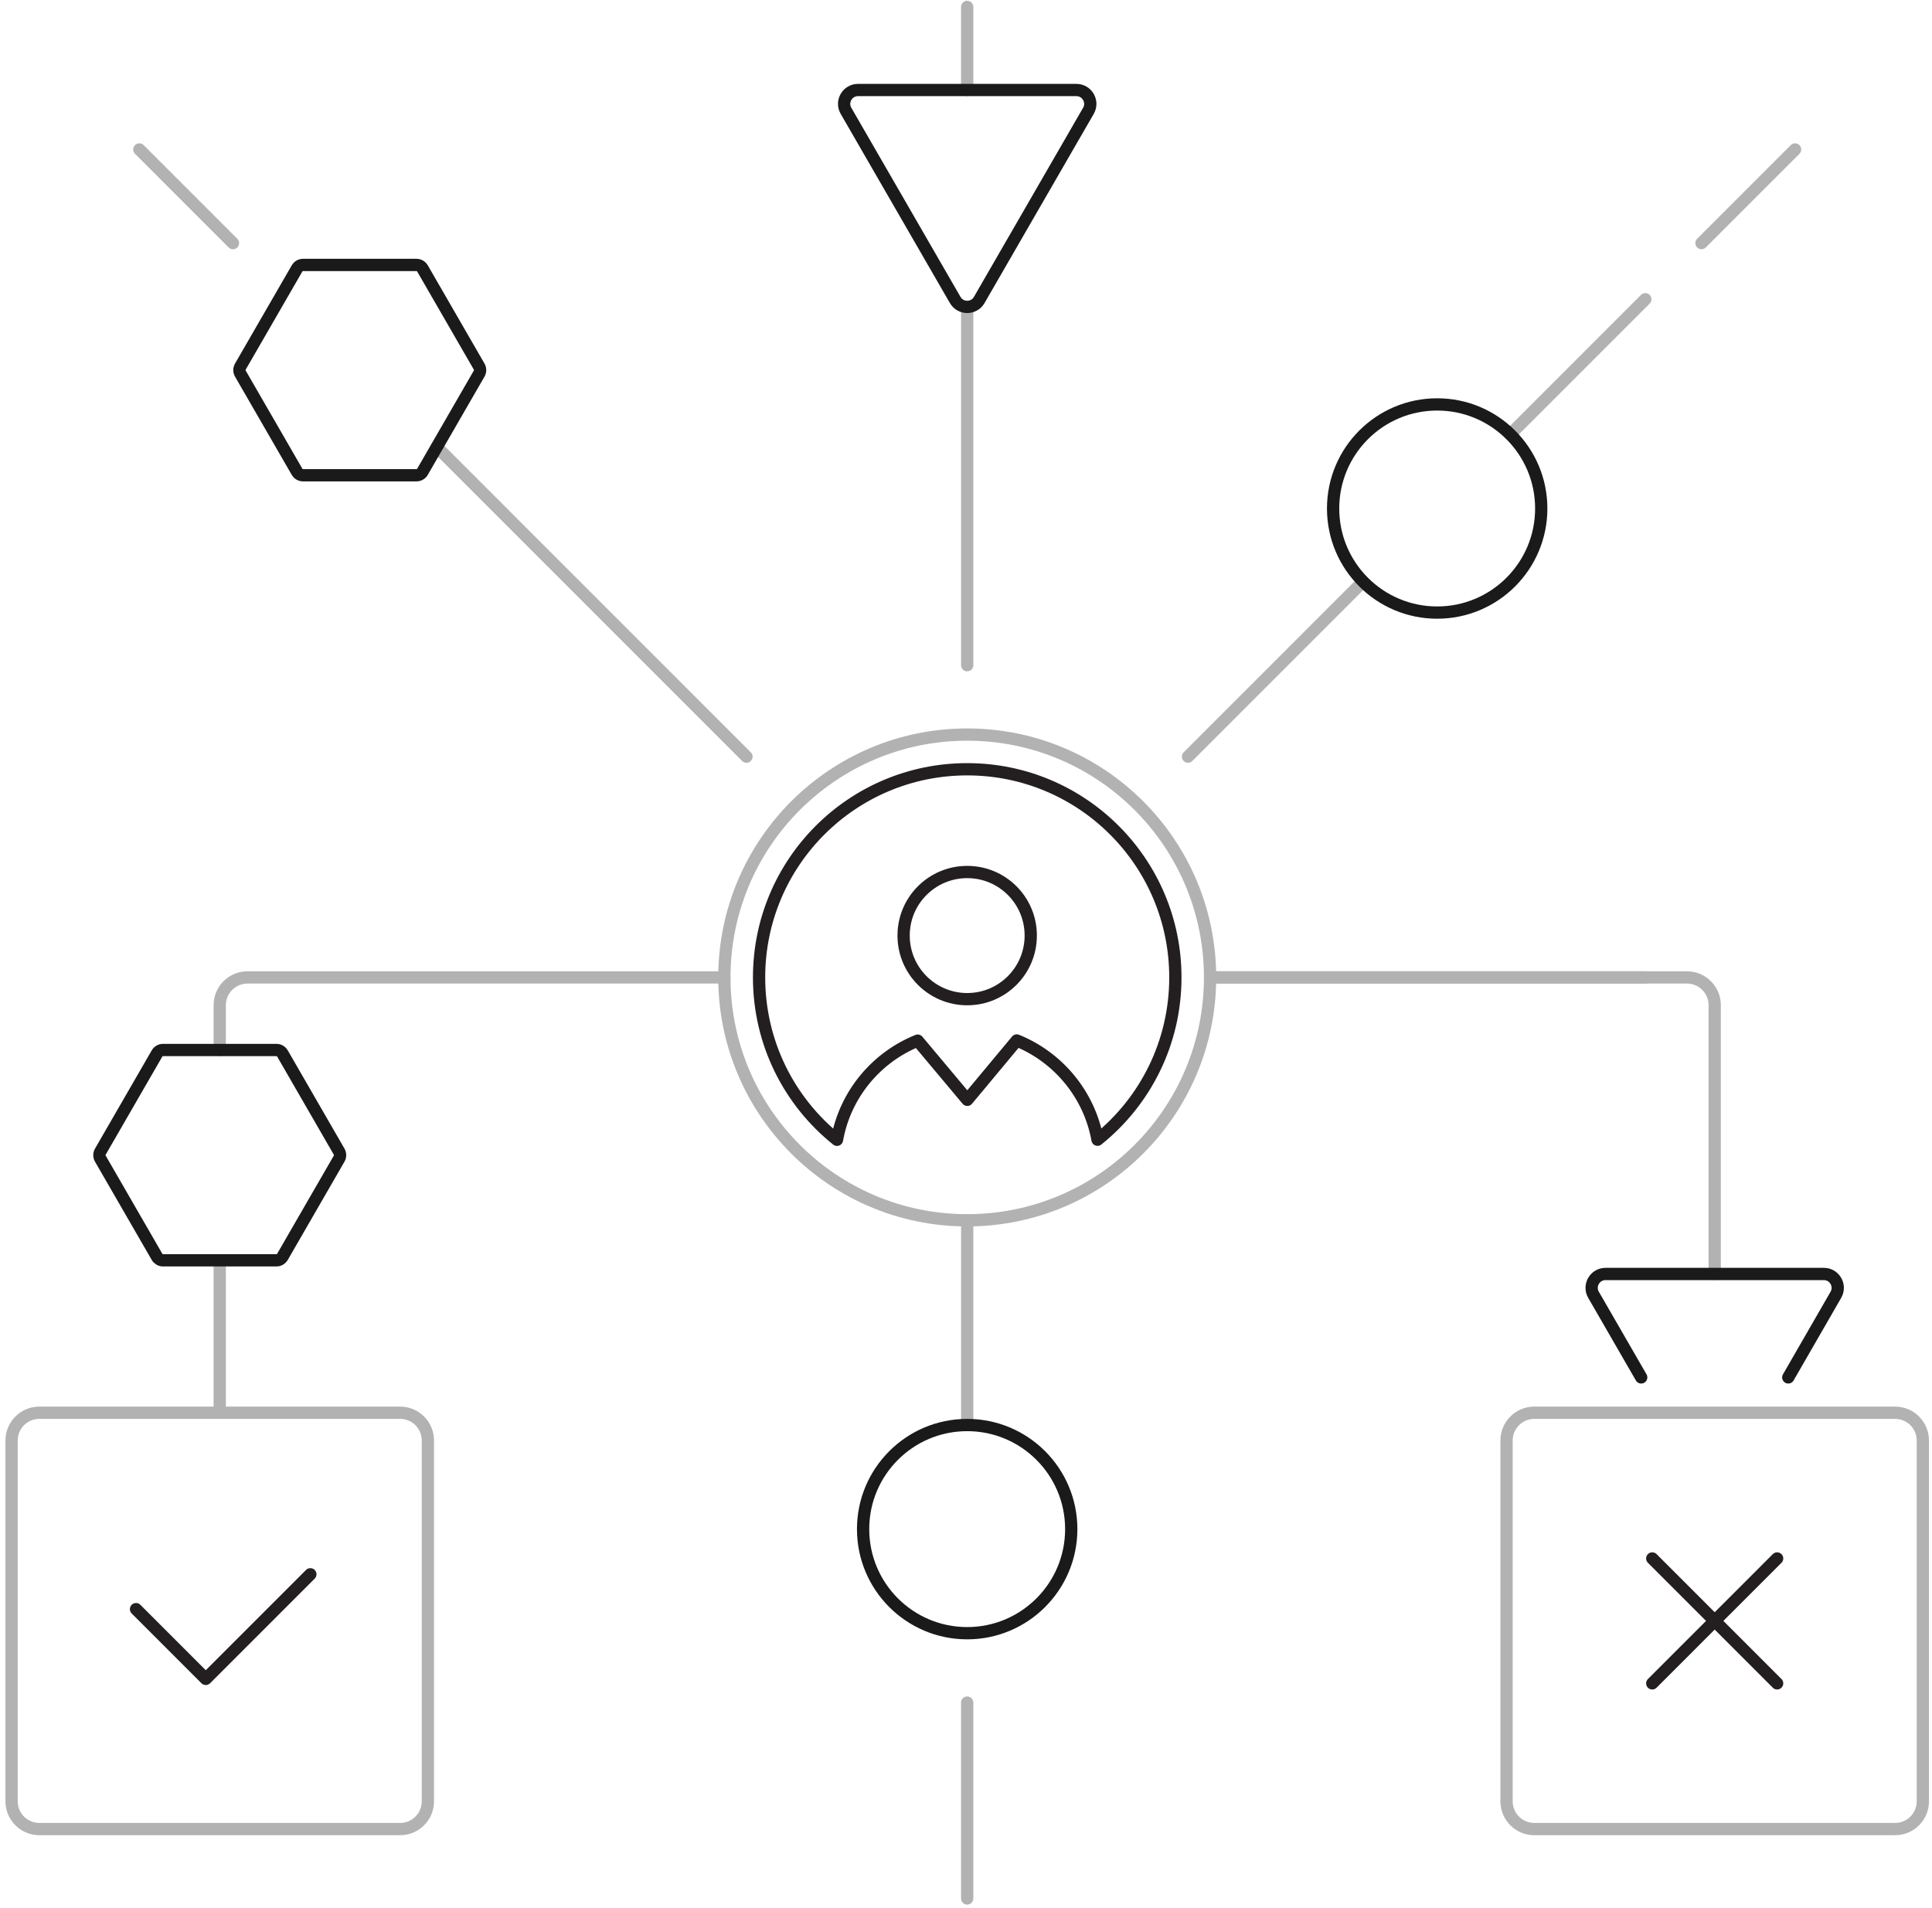
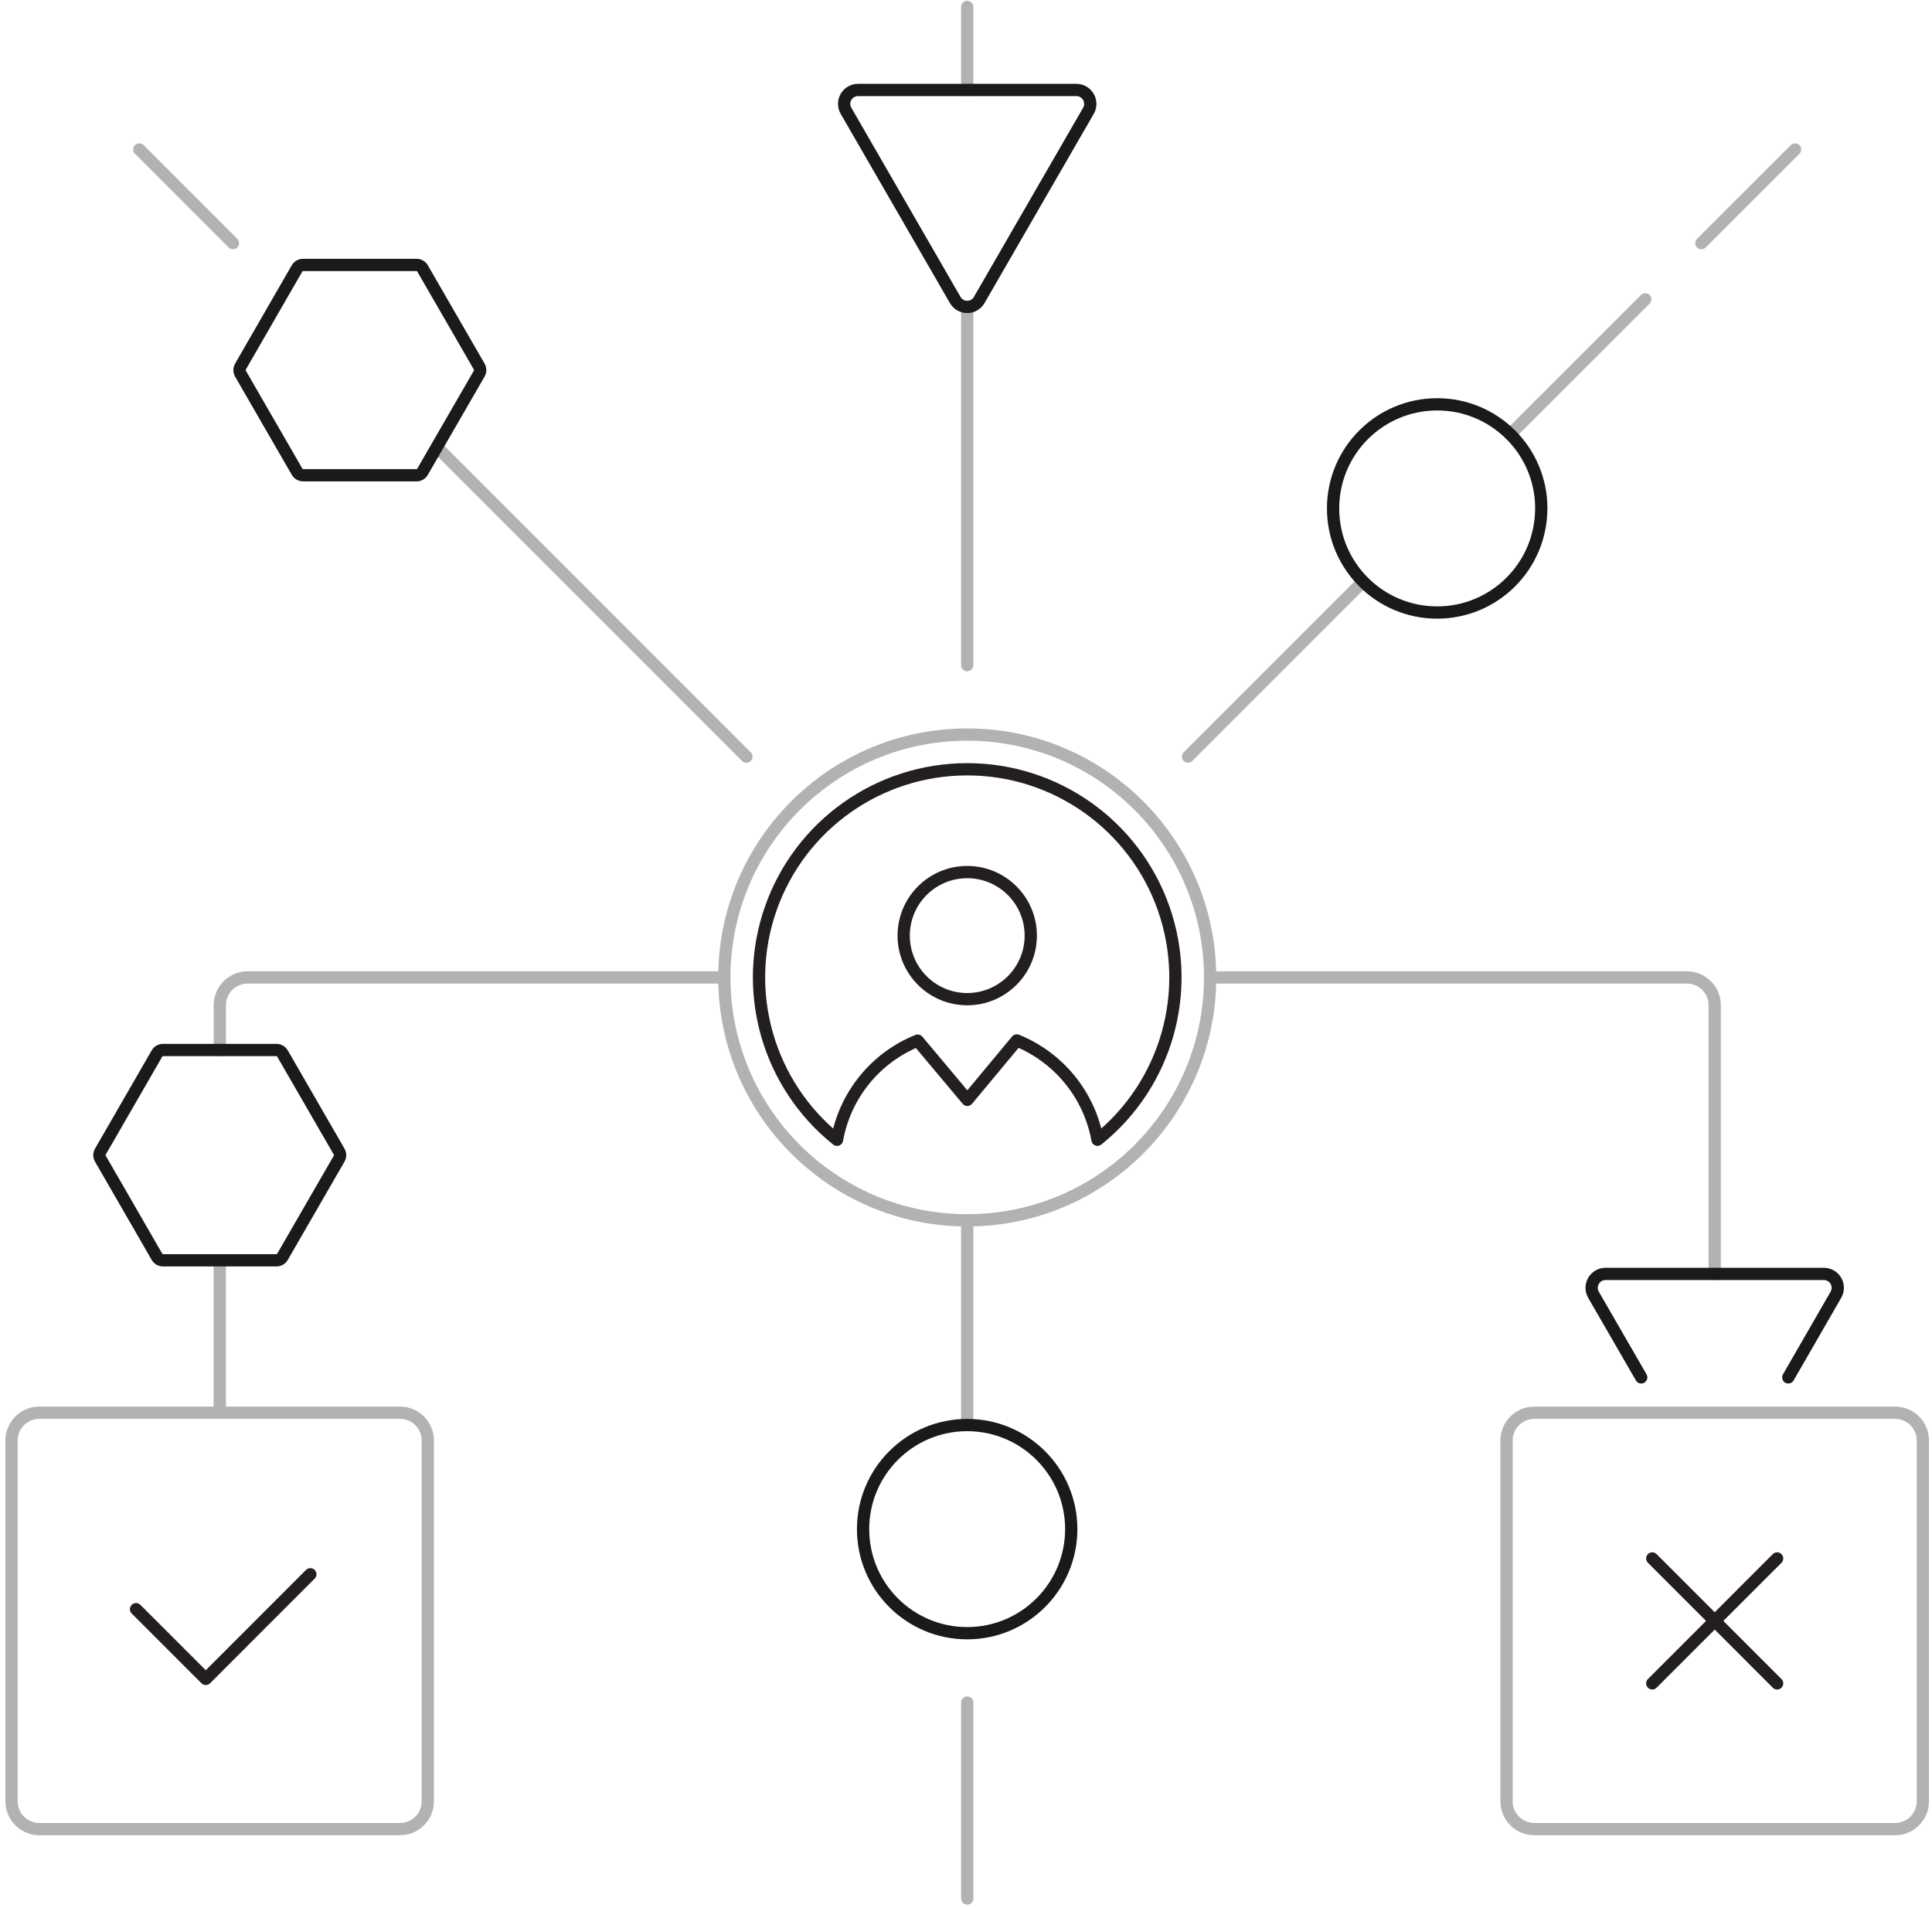
- <svg xmlns="http://www.w3.org/2000/svg" width="315" height="311" viewBox="0 0 315 311" fill="none">
-   <g id="PSW-4">
-     <path id="Stroke 1" d="M71.219 72.876L121.704 123.367" stroke="#B2B2B2" stroke-width="2" stroke-linecap="round" stroke-linejoin="round" />
-     <path id="Stroke 2" d="M22.721 24.372L37.982 39.637" stroke="#B2B2B2" stroke-width="2" stroke-linecap="round" stroke-linejoin="round" />
-     <g id="Group 53">
-       <path id="Stroke 3" fill-rule="evenodd" clip-rule="evenodd" d="M168.057 152.538C168.057 158.267 163.427 162.91 157.699 162.91C151.97 162.91 147.328 158.267 147.328 152.538C147.328 146.809 151.97 142.179 157.699 142.179C163.427 142.179 168.057 146.809 168.057 152.538Z" stroke="#231F20" stroke-width="2" stroke-linecap="round" stroke-linejoin="round" />
-       <path id="Stroke 5" fill-rule="evenodd" clip-rule="evenodd" d="M157.699 125.426C138.952 125.426 123.762 140.618 123.762 159.367C123.762 170.079 128.717 179.637 136.467 185.84C137.785 178.456 142.848 172.401 149.621 169.672L157.713 179.325L165.776 169.645C172.55 172.387 177.613 178.456 178.944 185.828C186.682 179.623 191.636 170.079 191.636 159.367C191.636 140.618 176.445 125.426 157.699 125.426Z" stroke="#231F20" stroke-width="2" stroke-linecap="round" stroke-linejoin="round" />
-       <path id="Stroke 7" fill-rule="evenodd" clip-rule="evenodd" d="M197.293 159.367C197.293 181.237 179.566 198.966 157.699 198.966C135.832 198.966 118.105 181.237 118.105 159.367C118.105 137.497 135.832 119.769 157.699 119.769C179.566 119.769 197.293 137.497 197.293 159.367Z" stroke="#B2B2B2" stroke-width="2" stroke-linecap="round" stroke-linejoin="round" />
-       <path id="Stroke 9" d="M157.698 50.04V108.455" stroke="#B2B2B2" stroke-width="2" stroke-linecap="round" stroke-linejoin="round" />
-       <path id="Stroke 11" d="M35.825 205.491V230.343" stroke="#B2B2B2" stroke-width="2" stroke-linecap="round" stroke-linejoin="round" />
-       <path id="Stroke 13" d="M118.105 159.367H40.351C37.852 159.367 35.826 161.394 35.826 163.893V171.197" stroke="#B2B2B2" stroke-width="2" stroke-linecap="round" stroke-linejoin="round" />
-       <path id="Stroke 15" d="M268.259 159.367H197.293" stroke="#B2B2B2" stroke-width="2" stroke-linecap="round" stroke-linejoin="round" />
-       <path id="Stroke 17" d="M268.26 48.792L246.232 70.823" stroke="#B2B2B2" stroke-width="2" stroke-linecap="round" stroke-linejoin="round" />
-       <path id="Stroke 19" d="M222.237 94.822L193.695 123.367" stroke="#B2B2B2" stroke-width="2" stroke-linecap="round" stroke-linejoin="round" />
-       <path id="Stroke 21" d="M292.677 24.372L277.414 39.637" stroke="#B2B2B2" stroke-width="2" stroke-linecap="round" stroke-linejoin="round" />
-       <path id="Stroke 23" d="M279.571 207.718V163.893C279.571 161.394 277.546 159.367 275.046 159.367H197.293" stroke="#B2B2B2" stroke-width="2" stroke-linecap="round" stroke-linejoin="round" />
-       <path id="Stroke 25" fill-rule="evenodd" clip-rule="evenodd" d="M65.238 298.226H6.414C3.915 298.226 1.889 296.2 1.889 293.7V234.868C1.889 232.369 3.915 230.343 6.414 230.343H65.238C67.737 230.343 69.763 232.369 69.763 234.868V293.7C69.763 296.2 67.737 298.226 65.238 298.226Z" stroke="#B2B2B2" stroke-width="2" stroke-linecap="round" stroke-linejoin="round" />
-       <path id="Stroke 27" d="M267.586 224.582L259.813 211.113C258.942 209.608 260.028 207.719 261.77 207.719H297.37C299.112 207.719 300.198 209.608 299.328 211.113L291.567 224.582" stroke="#1A1A1A" stroke-width="2" stroke-linecap="round" stroke-linejoin="round" />
-       <path id="Stroke 29" fill-rule="evenodd" clip-rule="evenodd" d="M251.291 82.909C251.291 73.537 243.693 65.939 234.322 65.939C224.951 65.939 217.354 73.537 217.354 82.909C217.354 92.283 224.951 99.88 234.322 99.88C243.693 99.88 251.291 92.283 251.291 82.909Z" stroke="#1A1A1A" stroke-width="2" stroke-linecap="round" stroke-linejoin="round" />
-       <path id="Stroke 31" fill-rule="evenodd" clip-rule="evenodd" d="M67.903 43.197H49.411C49.008 43.197 48.634 43.412 48.432 43.763L39.186 59.777C38.985 60.128 38.985 60.559 39.186 60.909L48.432 76.925C48.634 77.274 49.008 77.49 49.411 77.49H67.903C68.305 77.49 68.68 77.274 68.881 76.925L78.127 60.909C78.329 60.559 78.329 60.128 78.127 59.777L68.881 43.763C68.68 43.412 68.305 43.197 67.903 43.197Z" stroke="#1A1A1A" stroke-width="2" stroke-linecap="round" stroke-linejoin="round" />
-       <path id="Stroke 33" fill-rule="evenodd" clip-rule="evenodd" d="M45.072 171.197H26.581C26.177 171.197 25.804 171.413 25.602 171.763L16.357 187.779C16.154 188.128 16.154 188.56 16.357 188.91L25.602 204.926C25.804 205.276 26.177 205.492 26.581 205.492H45.072C45.476 205.492 45.85 205.276 46.052 204.926L55.297 188.91C55.499 188.56 55.499 188.128 55.297 187.779L46.052 171.763C45.85 171.413 45.476 171.197 45.072 171.197Z" stroke="#1A1A1A" stroke-width="2" stroke-linecap="round" stroke-linejoin="round" />
-       <path id="Stroke 35" d="M50.602 256.683L33.549 273.739L22.18 262.367" stroke="#231F20" stroke-width="2" stroke-linecap="round" stroke-linejoin="round" />
-       <path id="Stroke 37" fill-rule="evenodd" clip-rule="evenodd" d="M308.982 298.226H250.158C247.659 298.226 245.633 296.2 245.633 293.7V234.868C245.633 232.369 247.659 230.343 250.158 230.343H308.982C311.483 230.343 313.507 232.369 313.507 234.868V293.7C313.507 296.2 311.483 298.226 308.982 298.226Z" stroke="#B2B2B2" stroke-width="2" stroke-linecap="round" stroke-linejoin="round" />
-       <path id="Stroke 39" d="M157.693 14.676V1.131" stroke="#B2B2B2" stroke-width="2" stroke-linecap="round" stroke-linejoin="round" />
-       <path id="Stroke 41" d="M157.698 232.347V198.966" stroke="#B2B2B2" stroke-width="2" stroke-linecap="round" stroke-linejoin="round" />
-       <path id="Stroke 43" d="M157.693 277.602V309.539" stroke="#B2B2B2" stroke-width="2" stroke-linecap="round" stroke-linejoin="round" />
-       <path id="Stroke 45" d="M269.389 254.102L289.751 274.467" stroke="#231F20" stroke-width="2" stroke-linecap="round" stroke-linejoin="round" />
-       <path id="Stroke 47" d="M289.751 254.102L269.389 274.467" stroke="#231F20" stroke-width="2" stroke-linecap="round" stroke-linejoin="round" />
-       <path id="Stroke 49" fill-rule="evenodd" clip-rule="evenodd" d="M159.657 48.909L177.459 18.071C178.33 16.561 177.242 14.677 175.5 14.677H139.895C138.153 14.677 137.065 16.561 137.936 18.071L155.738 48.909C156.609 50.417 158.786 50.417 159.657 48.909Z" stroke="#1A1A1A" stroke-width="2" stroke-linecap="round" stroke-linejoin="round" />
-       <path id="Stroke 51" fill-rule="evenodd" clip-rule="evenodd" d="M174.66 249.318C174.66 239.946 167.063 232.347 157.691 232.347C148.32 232.347 140.723 239.946 140.723 249.318C140.723 258.69 148.32 266.289 157.691 266.289C167.063 266.289 174.66 258.69 174.66 249.318Z" stroke="#1A1A1A" stroke-width="2" stroke-linecap="round" stroke-linejoin="round" />
-     </g>
+ <svg xmlns="http://www.w3.org/2000/svg" width="315" height="311" fill="none">
+   <g stroke-width="2" stroke-linecap="round" stroke-linejoin="round">
+     <path d="M71.22 72.88l50.48 50.49M22.72 24.37l15.26 15.27" stroke="#B2B2B2" />
+     <path clip-rule="evenodd" d="M168.06 152.54a10.36 10.36 0 11-20.72.02 10.36 10.36 0 0120.72-.02z" stroke="#231F20" />
+     <path clip-rule="evenodd" d="M157.7 125.43a33.93 33.93 0 00-21.23 60.41 21.54 21.54 0 0113.15-16.17l8.1 9.66 8.06-9.69a21.65 21.65 0 0113.16 16.19 33.93 33.93 0 00-21.24-60.4z" stroke="#231F20" />
+     <path clip-rule="evenodd" d="M197.3 159.37a39.6 39.6 0 11-79.2 0 39.6 39.6 0 0179.2 0z" stroke="#B2B2B2" />
+     <path d="M157.7 50.04v58.41M35.83 205.5v24.84M118.1 159.37H40.36a4.53 4.53 0 00-4.52 4.52v7.3M268.26 159.37h-70.97M268.26 48.8l-22.03 22.02M222.24 94.82l-28.55 28.55M292.68 24.37L277.4 39.64M279.57 207.72v-43.83c0-2.5-2.02-4.52-4.52-4.52h-77.76" stroke="#B2B2B2" />
+     <path clip-rule="evenodd" d="M65.24 298.23H6.4a4.53 4.53 0 01-4.52-4.53v-58.83c0-2.5 2.02-4.53 4.52-4.53h58.83c2.5 0 4.52 2.03 4.52 4.53v58.83c0 2.5-2.02 4.53-4.52 4.53z" stroke="#B2B2B2" />
+     <path d="M267.59 224.58l-7.78-13.47c-.87-1.5.22-3.4 1.96-3.4h35.6a2.26 2.26 0 011.96 3.4l-7.76 13.47" stroke="#1A1A1A" />
+     <path clip-rule="evenodd" d="M251.3 82.9a16.97 16.97 0 10-33.95 0 16.97 16.97 0 0033.94 0zM67.9 43.2H49.41c-.4 0-.78.21-.98.56L39.2 59.78c-.2.35-.2.78 0 1.13l9.24 16.01c.2.35.58.57.98.57h18.5c.4 0 .77-.22.97-.57l9.25-16.01c.2-.35.2-.78 0-1.13l-9.25-16.02c-.2-.35-.57-.56-.98-.56zM45.07 171.2H26.58c-.4 0-.78.21-.98.56l-9.24 16.02c-.2.35-.2.78 0 1.13l9.24 16.02c.2.35.58.56.98.56h18.5c.4 0 .77-.21.97-.56l9.25-16.02c.2-.35.2-.78 0-1.13l-9.25-16.02c-.2-.35-.57-.56-.98-.56z" stroke="#1A1A1A" />
+     <path d="M50.6 256.68l-17.05 17.06-11.37-11.37" stroke="#231F20" />
+     <path clip-rule="evenodd" d="M308.98 298.23h-58.82a4.53 4.53 0 01-4.53-4.53v-58.83c0-2.5 2.03-4.53 4.53-4.53h58.82c2.5 0 4.53 2.03 4.53 4.53v58.83c0 2.5-2.03 4.53-4.53 4.53z" stroke="#B2B2B2" />
+     <path d="M157.7 14.68V1.13M157.7 232.35v-33.38M157.7 277.6v31.94" stroke="#B2B2B2" />
+     <path d="M269.39 254.1l20.36 20.37M289.75 254.1l-20.36 20.37" stroke="#231F20" />
+     <path clip-rule="evenodd" d="M159.66 48.9l17.8-30.83c.87-1.5-.22-3.4-1.96-3.4h-35.6a2.26 2.26 0 00-1.96 3.4l17.8 30.84a2.26 2.26 0 003.92 0zM174.66 249.32a16.97 16.97 0 10-33.94 0 16.97 16.97 0 0033.94 0z" stroke="#1A1A1A" />
  </g>
</svg>
